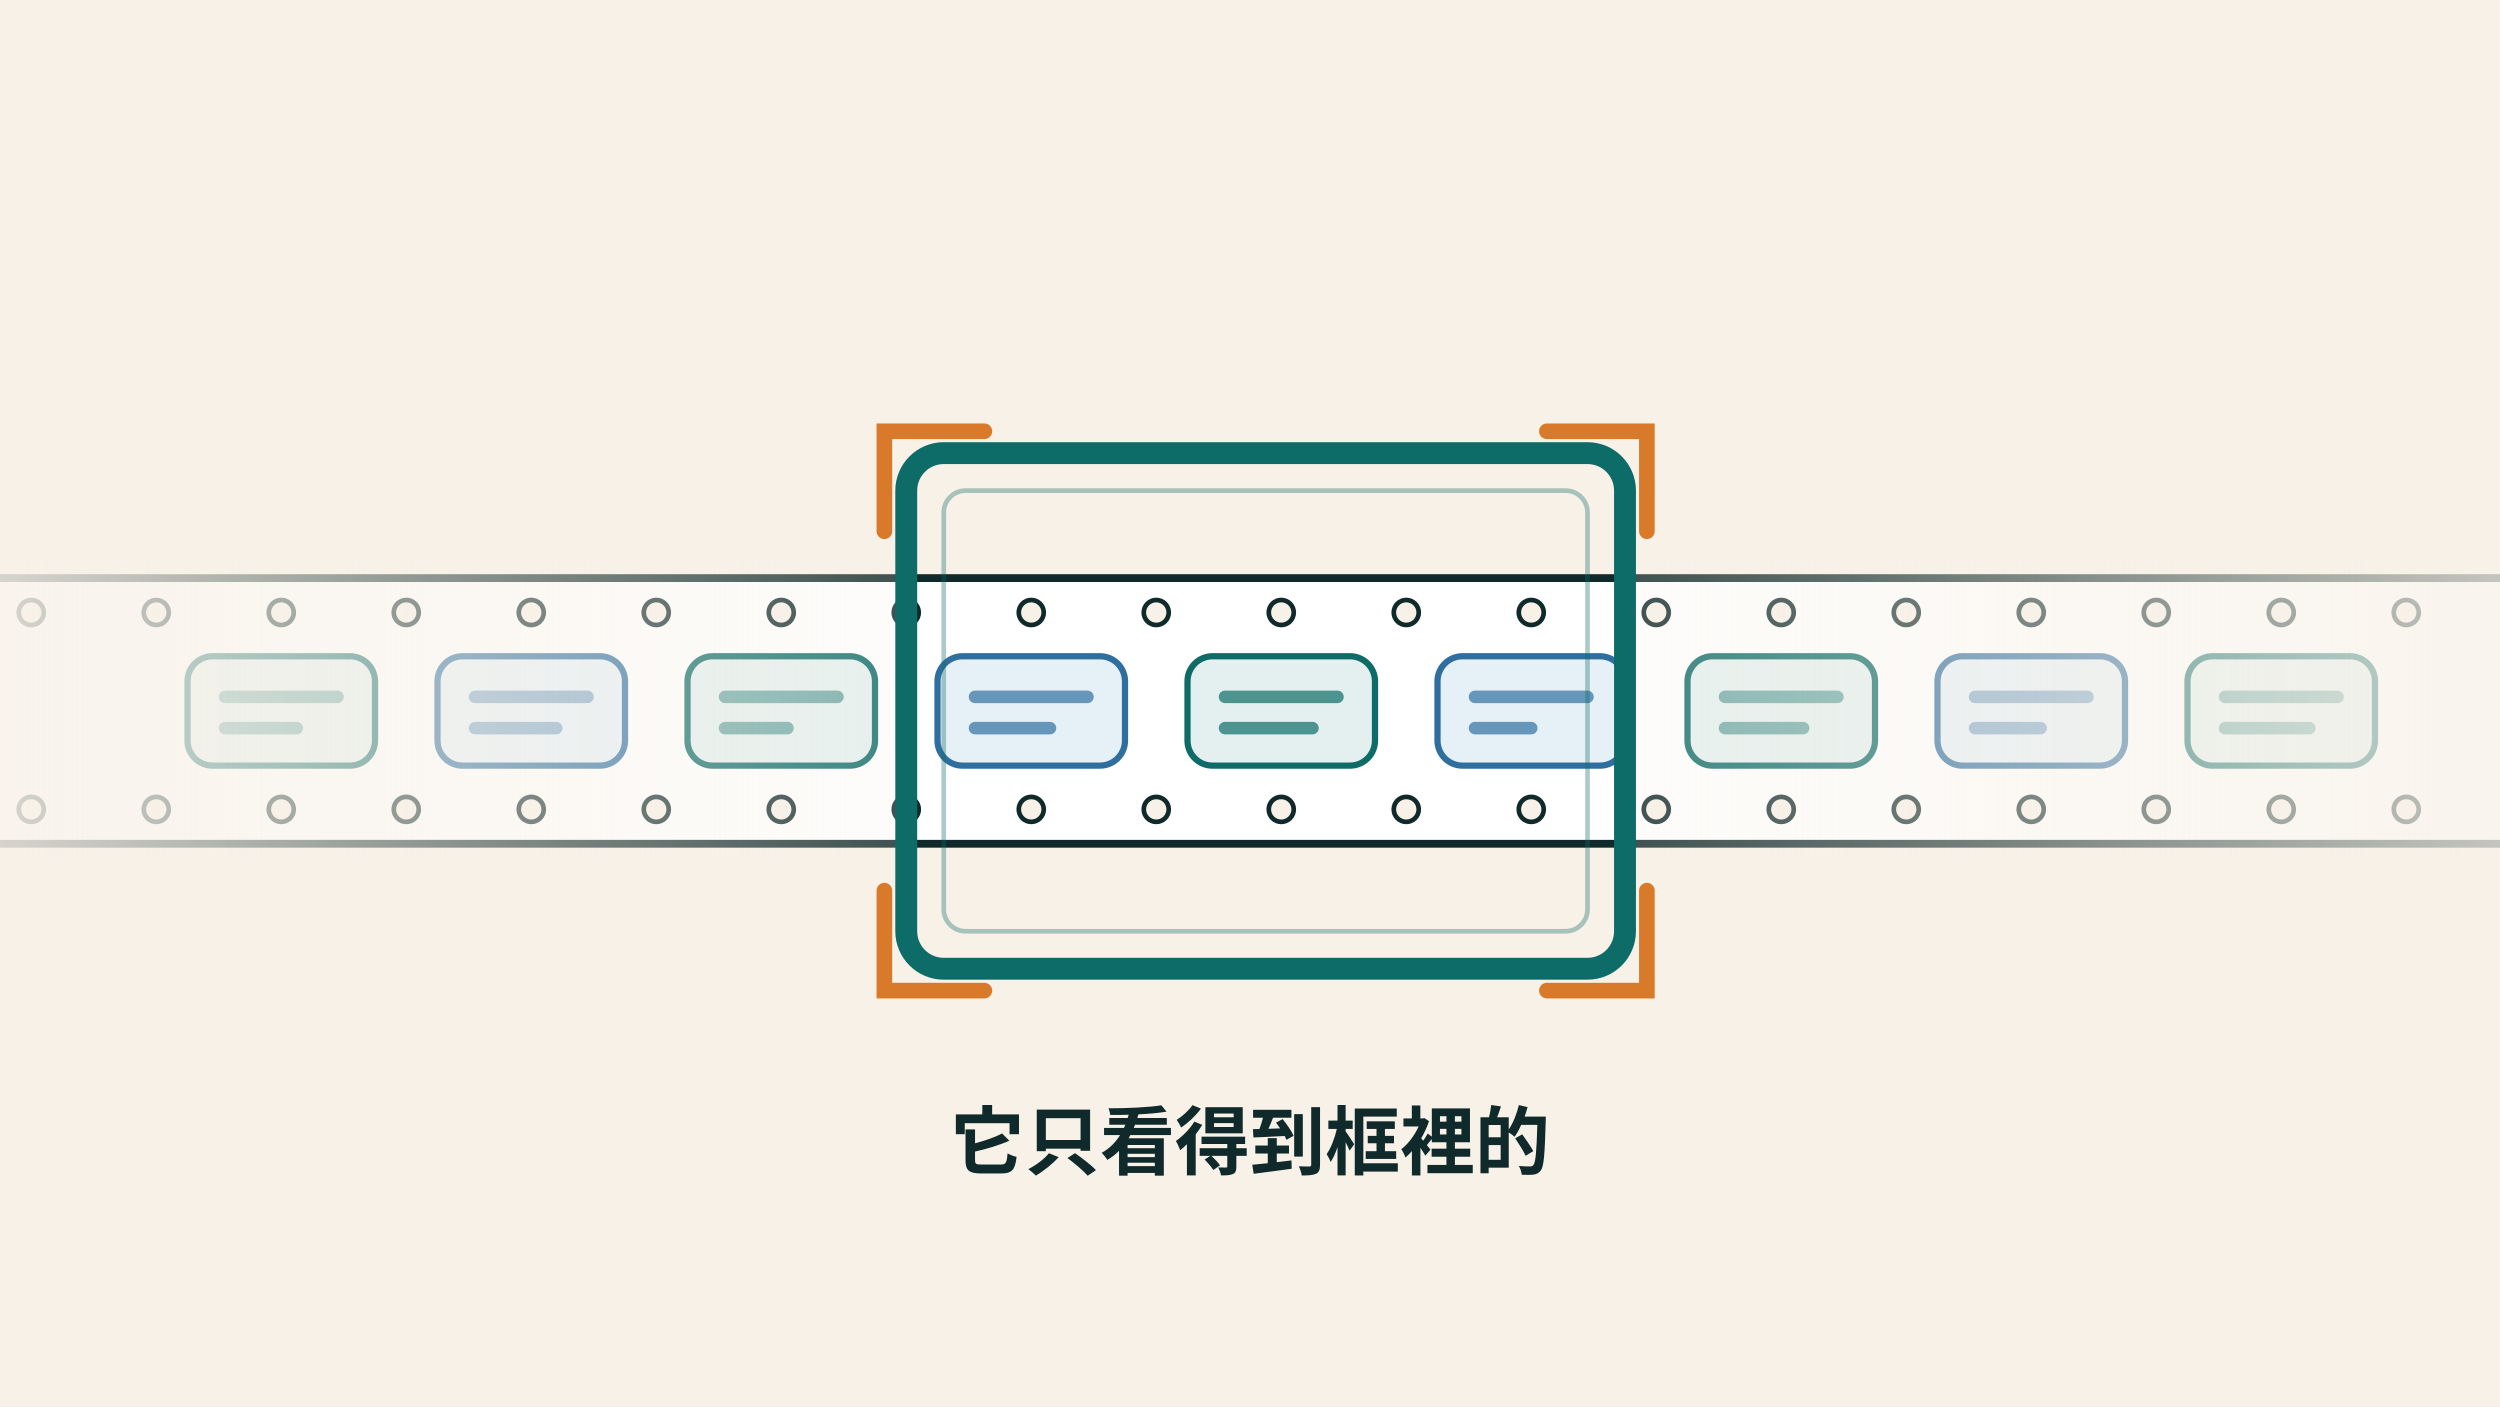
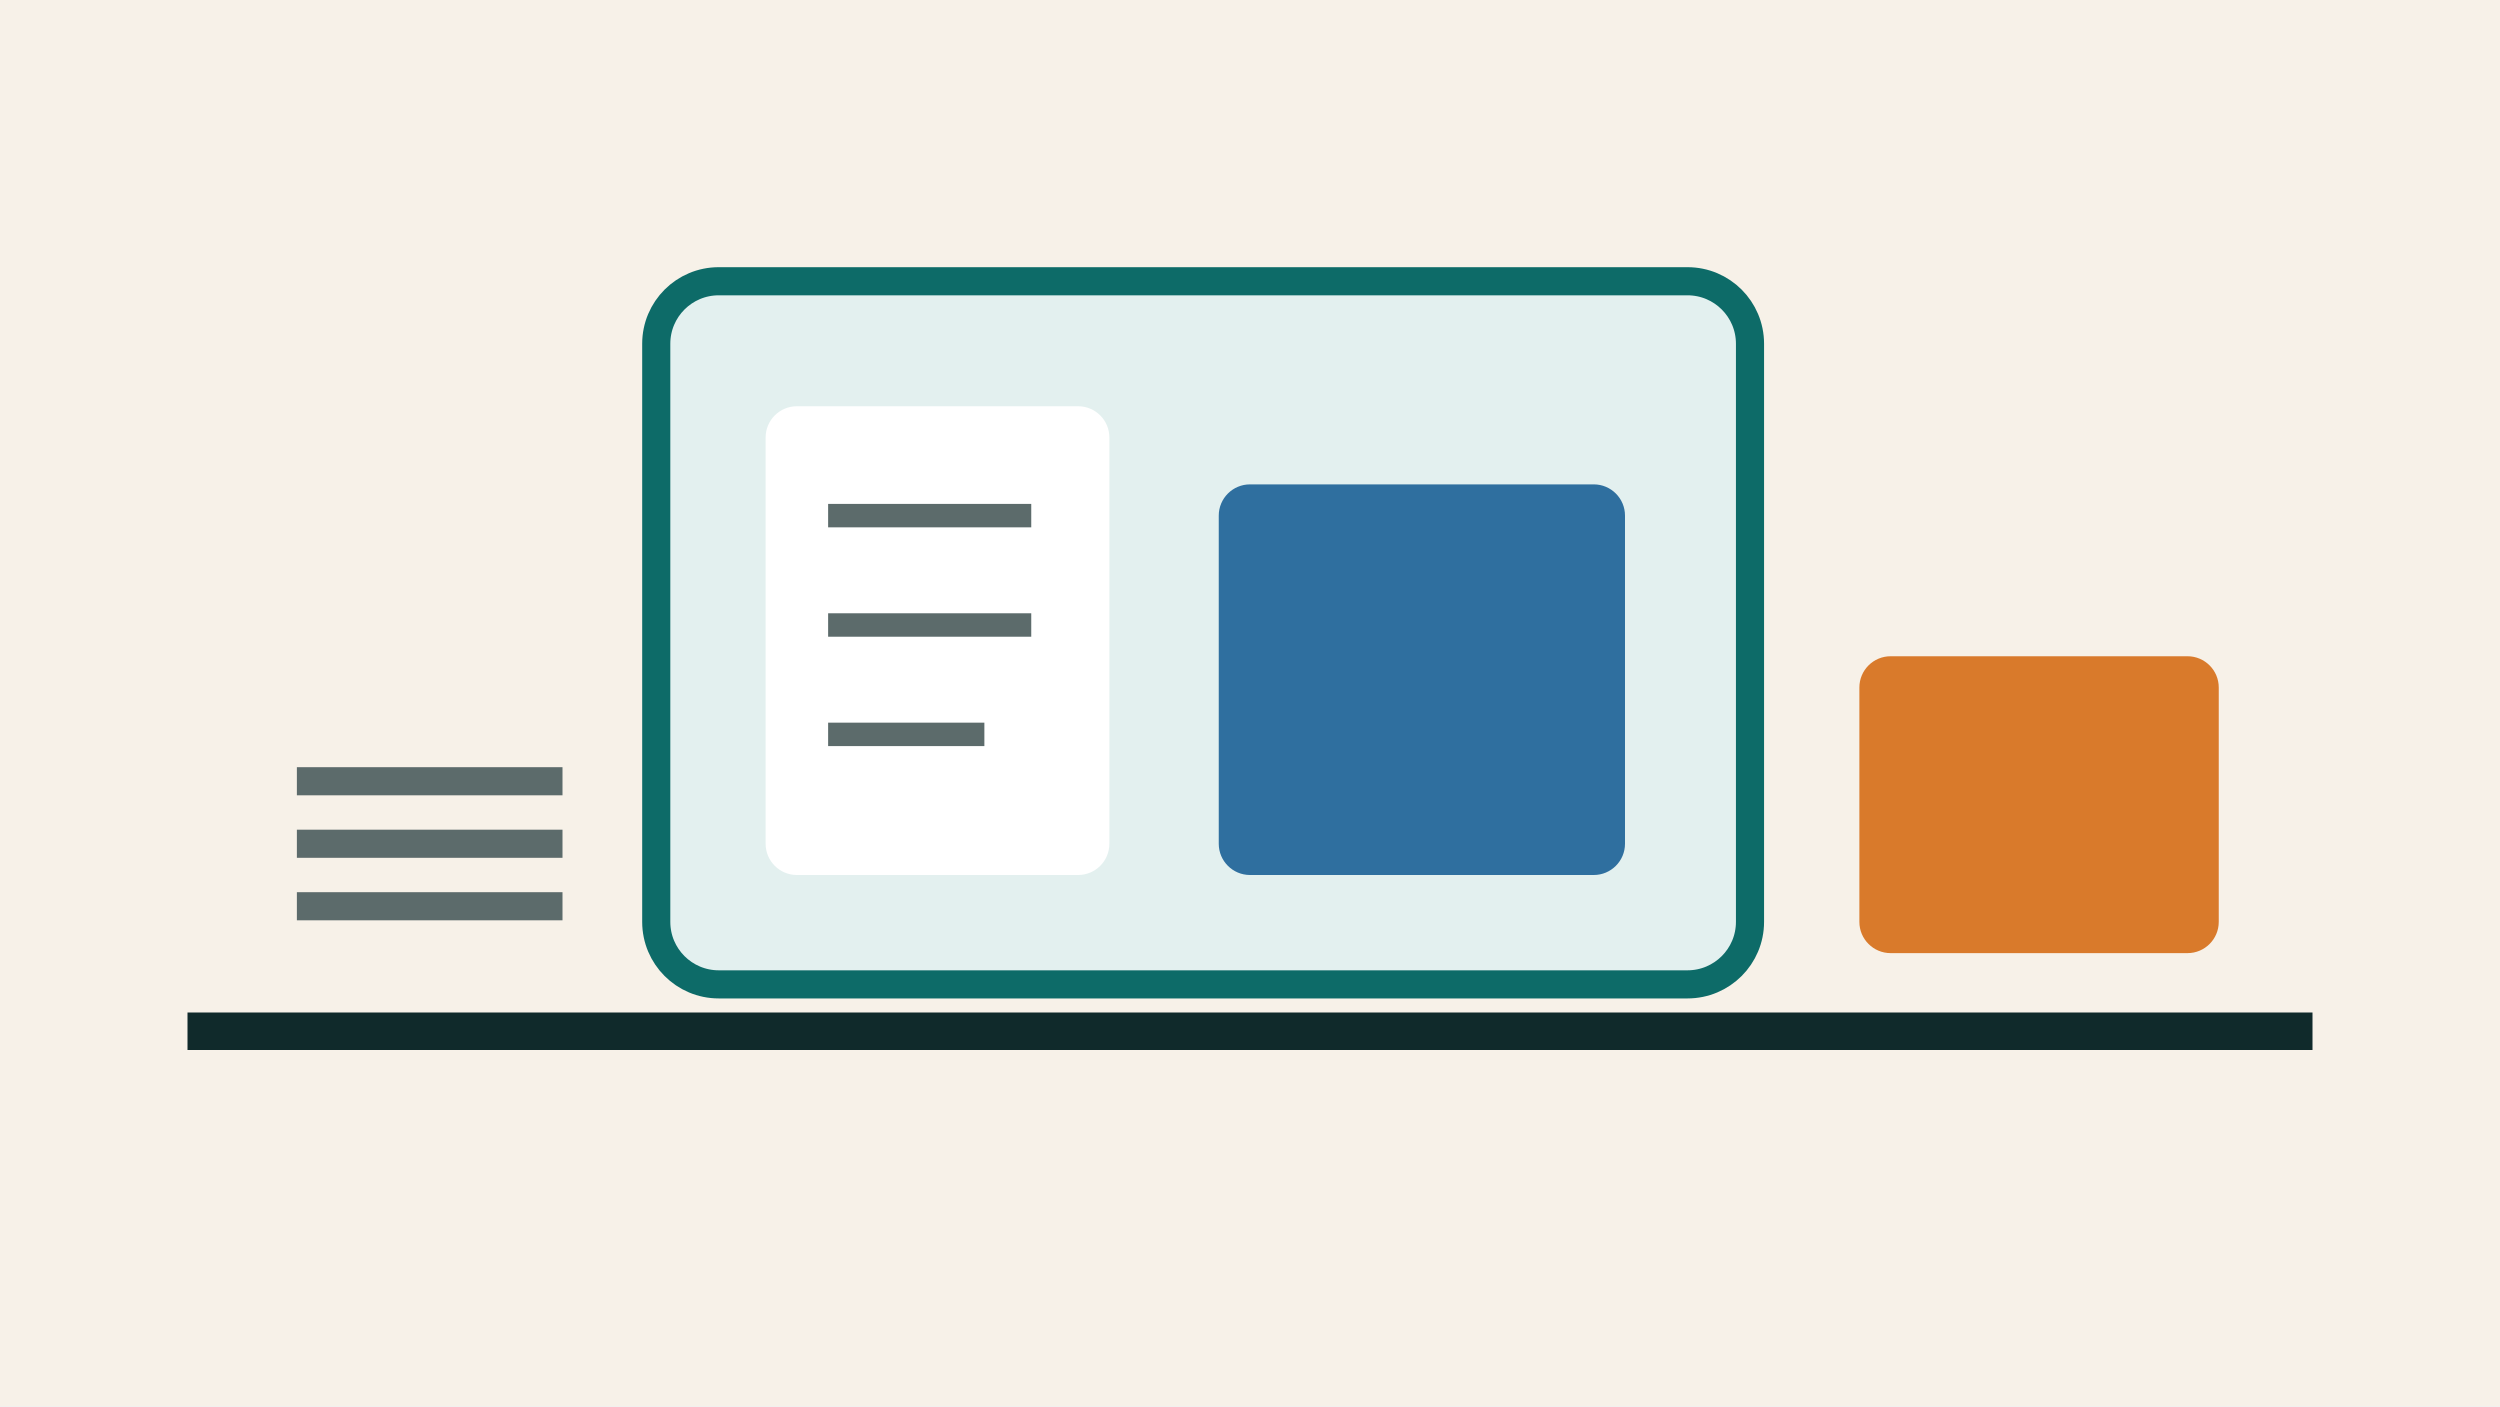
- <svg xmlns="http://www.w3.org/2000/svg" viewBox="0 0 1600 900" width="1600" height="900" role="img" aria-labelledby="title desc" font-family="'Noto Sans TC','Noto Sans JP','PingFang TC','Microsoft JhengHei','Hiragino Sans',system-ui,sans-serif">
+ <svg xmlns="http://www.w3.org/2000/svg" viewBox="0 0 1600 900" width="1600" height="900" role="img" aria-labelledby="title desc" font-family="'Noto Sans TC','Microsoft JhengHei',sans-serif">
  <rect width="1600" height="900" fill="#F7F1E8" />
-   <defs>
-     <linearGradient id="fadeL" x1="0" y1="0" x2="1" y2="0">
-       <stop offset="0" stop-color="#F7F1E8" stop-opacity="0.92" />
-       <stop offset="1" stop-color="#F7F1E8" stop-opacity="0.2" />
-     </linearGradient>
-     <linearGradient id="fadeR" x1="0" y1="0" x2="1" y2="0">
-       <stop offset="0" stop-color="#F7F1E8" stop-opacity="0.2" />
-       <stop offset="1" stop-color="#F7F1E8" stop-opacity="0.92" />
-     </linearGradient>
-   </defs>
-   <rect x="-60" y="370" width="1720" height="170" rx="12" fill="#FFFFFF" stroke="#102A2B" stroke-width="5" />
-   <g fill="#F7F1E8" stroke="#102A2B" stroke-width="3">
-     <circle cx="20" cy="392" r="8" />
-     <circle cx="100" cy="392" r="8" />
-     <circle cx="180" cy="392" r="8" />
-     <circle cx="260" cy="392" r="8" />
-     <circle cx="340" cy="392" r="8" />
-     <circle cx="420" cy="392" r="8" />
-     <circle cx="500" cy="392" r="8" />
-     <circle cx="580" cy="392" r="8" />
-     <circle cx="660" cy="392" r="8" />
-     <circle cx="740" cy="392" r="8" />
-     <circle cx="820" cy="392" r="8" />
-     <circle cx="900" cy="392" r="8" />
-     <circle cx="980" cy="392" r="8" />
-     <circle cx="1060" cy="392" r="8" />
-     <circle cx="1140" cy="392" r="8" />
-     <circle cx="1220" cy="392" r="8" />
-     <circle cx="1300" cy="392" r="8" />
-     <circle cx="1380" cy="392" r="8" />
-     <circle cx="1460" cy="392" r="8" />
-     <circle cx="1540" cy="392" r="8" />
-     <circle cx="20" cy="518" r="8" />
-     <circle cx="100" cy="518" r="8" />
-     <circle cx="180" cy="518" r="8" />
-     <circle cx="260" cy="518" r="8" />
-     <circle cx="340" cy="518" r="8" />
-     <circle cx="420" cy="518" r="8" />
-     <circle cx="500" cy="518" r="8" />
-     <circle cx="580" cy="518" r="8" />
-     <circle cx="660" cy="518" r="8" />
-     <circle cx="740" cy="518" r="8" />
-     <circle cx="820" cy="518" r="8" />
-     <circle cx="900" cy="518" r="8" />
-     <circle cx="980" cy="518" r="8" />
-     <circle cx="1060" cy="518" r="8" />
-     <circle cx="1140" cy="518" r="8" />
-     <circle cx="1220" cy="518" r="8" />
-     <circle cx="1300" cy="518" r="8" />
-     <circle cx="1380" cy="518" r="8" />
-     <circle cx="1460" cy="518" r="8" />
-     <circle cx="1540" cy="518" r="8" />
-   </g>
-   <g>
-     <rect x="120" y="420" width="120" height="70" rx="16" fill="#E3F0EF" stroke="#0D6B68" stroke-width="4" />
-     <rect x="140" y="442" width="80" height="8" rx="4" fill="#0D6B68" opacity="0.55" />
-     <rect x="140" y="462" width="54" height="8" rx="4" fill="#0D6B68" opacity="0.55" />
-     <rect x="280" y="420" width="120" height="70" rx="16" fill="#E6F0F7" stroke="#2F6F9F" stroke-width="4" />
-     <rect x="300" y="442" width="80" height="8" rx="4" fill="#2F6F9F" opacity="0.55" />
-     <rect x="300" y="462" width="60" height="8" rx="4" fill="#2F6F9F" opacity="0.55" />
-     <rect x="440" y="420" width="120" height="70" rx="16" fill="#E3F0EF" stroke="#0D6B68" stroke-width="4" />
-     <rect x="460" y="442" width="80" height="8" rx="4" fill="#0D6B68" opacity="0.55" />
-     <rect x="460" y="462" width="48" height="8" rx="4" fill="#0D6B68" opacity="0.55" />
-     <rect x="600" y="420" width="120" height="70" rx="16" fill="#E6F0F7" stroke="#2F6F9F" stroke-width="4" />
-     <rect x="620" y="442" width="80" height="8" rx="4" fill="#2F6F9F" opacity="0.7" />
-     <rect x="620" y="462" width="56" height="8" rx="4" fill="#2F6F9F" opacity="0.7" />
-     <rect x="760" y="420" width="120" height="70" rx="16" fill="#E3F0EF" stroke="#0D6B68" stroke-width="4" />
-     <rect x="780" y="442" width="80" height="8" rx="4" fill="#0D6B68" opacity="0.7" />
-     <rect x="780" y="462" width="64" height="8" rx="4" fill="#0D6B68" opacity="0.7" />
-     <rect x="920" y="420" width="120" height="70" rx="16" fill="#E6F0F7" stroke="#2F6F9F" stroke-width="4" />
-     <rect x="940" y="442" width="80" height="8" rx="4" fill="#2F6F9F" opacity="0.7" />
-     <rect x="940" y="462" width="44" height="8" rx="4" fill="#2F6F9F" opacity="0.7" />
-     <rect x="1080" y="420" width="120" height="70" rx="16" fill="#E3F0EF" stroke="#0D6B68" stroke-width="4" />
-     <rect x="1100" y="442" width="80" height="8" rx="4" fill="#0D6B68" opacity="0.55" />
-     <rect x="1100" y="462" width="58" height="8" rx="4" fill="#0D6B68" opacity="0.55" />
-     <rect x="1240" y="420" width="120" height="70" rx="16" fill="#E6F0F7" stroke="#2F6F9F" stroke-width="4" />
-     <rect x="1260" y="442" width="80" height="8" rx="4" fill="#2F6F9F" opacity="0.55" />
-     <rect x="1260" y="462" width="50" height="8" rx="4" fill="#2F6F9F" opacity="0.55" />
-     <rect x="1400" y="420" width="120" height="70" rx="16" fill="#E3F0EF" stroke="#0D6B68" stroke-width="4" />
-     <rect x="1420" y="442" width="80" height="8" rx="4" fill="#0D6B68" opacity="0.55" />
-     <rect x="1420" y="462" width="62" height="8" rx="4" fill="#0D6B68" opacity="0.55" />
-   </g>
-   <rect x="-60" y="360" width="640" height="190" fill="url(#fadeL)" />
-   <rect x="1040" y="360" width="700" height="190" fill="url(#fadeR)" />
-   <rect x="580" y="290" width="460" height="330" rx="24" fill="none" stroke="#0D6B68" stroke-width="14" />
-   <rect x="604" y="314" width="412" height="282" rx="14" fill="none" stroke="#0D6B68" stroke-width="3" opacity="0.35" />
-   <path d="M 566 340 L 566 276 L 630 276" fill="none" stroke="#D97A2B" stroke-width="10" stroke-linecap="round" />
-   <path d="M 990 276 L 1054 276 L 1054 340" fill="none" stroke="#D97A2B" stroke-width="10" stroke-linecap="round" />
-   <path d="M 566 570 L 566 634 L 630 634" fill="none" stroke="#D97A2B" stroke-width="10" stroke-linecap="round" />
-   <path d="M 990 634 L 1054 634 L 1054 570" fill="none" stroke="#D97A2B" stroke-width="10" stroke-linecap="round" />
-   <text x="800" y="748" font-size="48" font-weight="700" fill="#102A2B" text-anchor="middle">它只看得到框裡的</text>
+   <path d="M120 660 H1480" stroke="#102A2B" stroke-width="24" />
+   <rect x="420" y="180" width="700" height="450" rx="40" fill="#E3F0EF" stroke="#0D6B68" stroke-width="18" />
+   <rect x="490" y="260" width="220" height="300" rx="20" fill="#FFFFFF" />
+   <rect x="780" y="310" width="260" height="250" rx="20" fill="#2F6F9F" />
+   <path d="M530 330 H660 M530 400 H660 M530 470 H630" stroke="#5C6B6B" stroke-width="15" />
+   <rect x="1190" y="420" width="230" height="190" rx="20" fill="#D97A2B" />
+   <path d="M190 500 H360 M190 540 H360 M190 580 H360" stroke="#5C6B6B" stroke-width="18" />
</svg>
